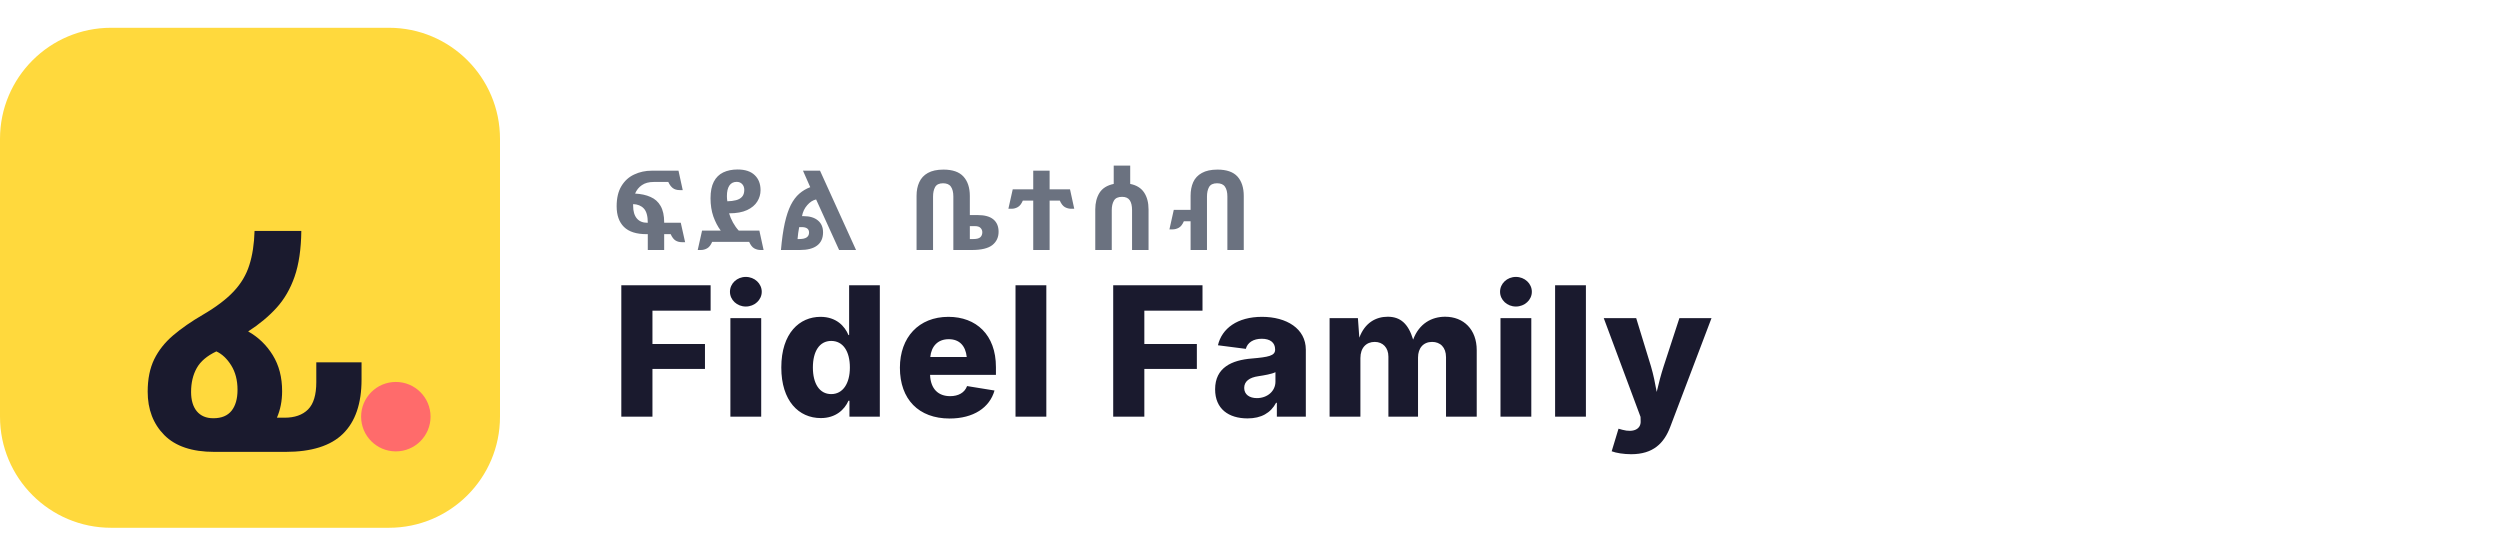
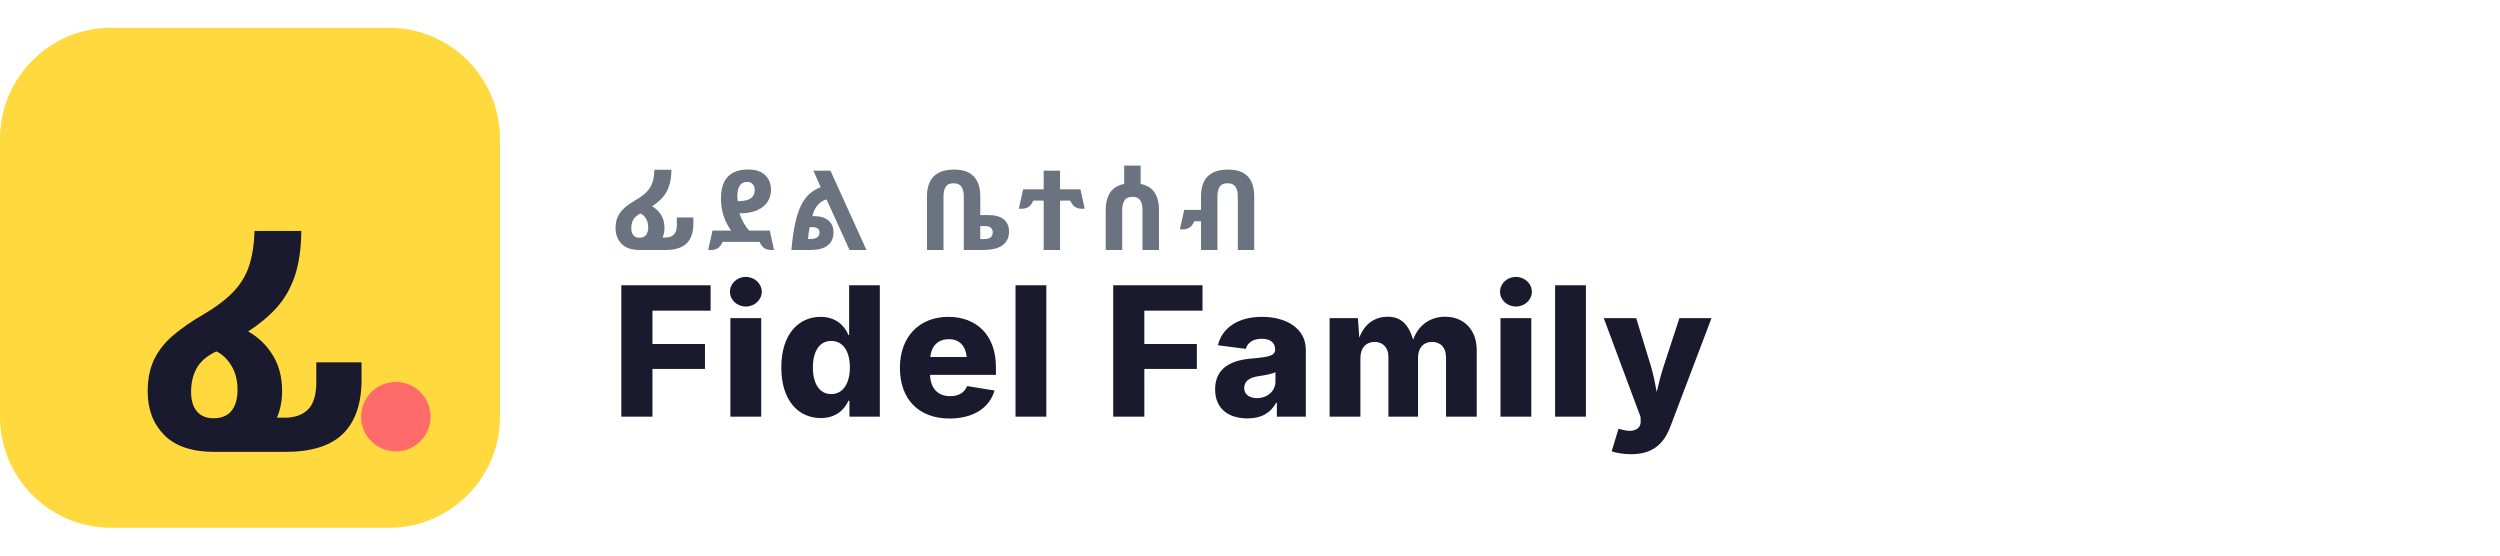
<svg xmlns="http://www.w3.org/2000/svg" viewBox="0 0 360 80" width="360" height="80">
  <rect x="0" y="4" width="72" height="72" rx="16" fill="#FFD93D" />
  <text x="36" y="48" text-anchor="middle" dominant-baseline="central" font-family="-apple-system, 'Segoe UI', sans-serif" font-size="44" font-weight="700" fill="#1A1A2E">ፊ</text>
  <circle cx="57" cy="60" r="5" fill="#FF6B6B" />
-   <text x="88" y="36" font-family="-apple-system, 'Segoe UI', sans-serif" font-size="16" font-weight="600" fill="#6B7280" letter-spacing="1.5">ፍደል ቤተሰብ</text>
+   <text x="88" y="36" font-family="-apple-system, 'Segoe UI', sans-serif" font-size="16" font-weight="600" fill="#6B7280" letter-spacing="1.5">ፊደል ቤተሰብ</text>
  <text x="88" y="60" font-family="-apple-system, 'Segoe UI', sans-serif" font-size="26" font-weight="800" fill="#1A1A2E" letter-spacing="0.5">Fidel Family</text>
</svg>
